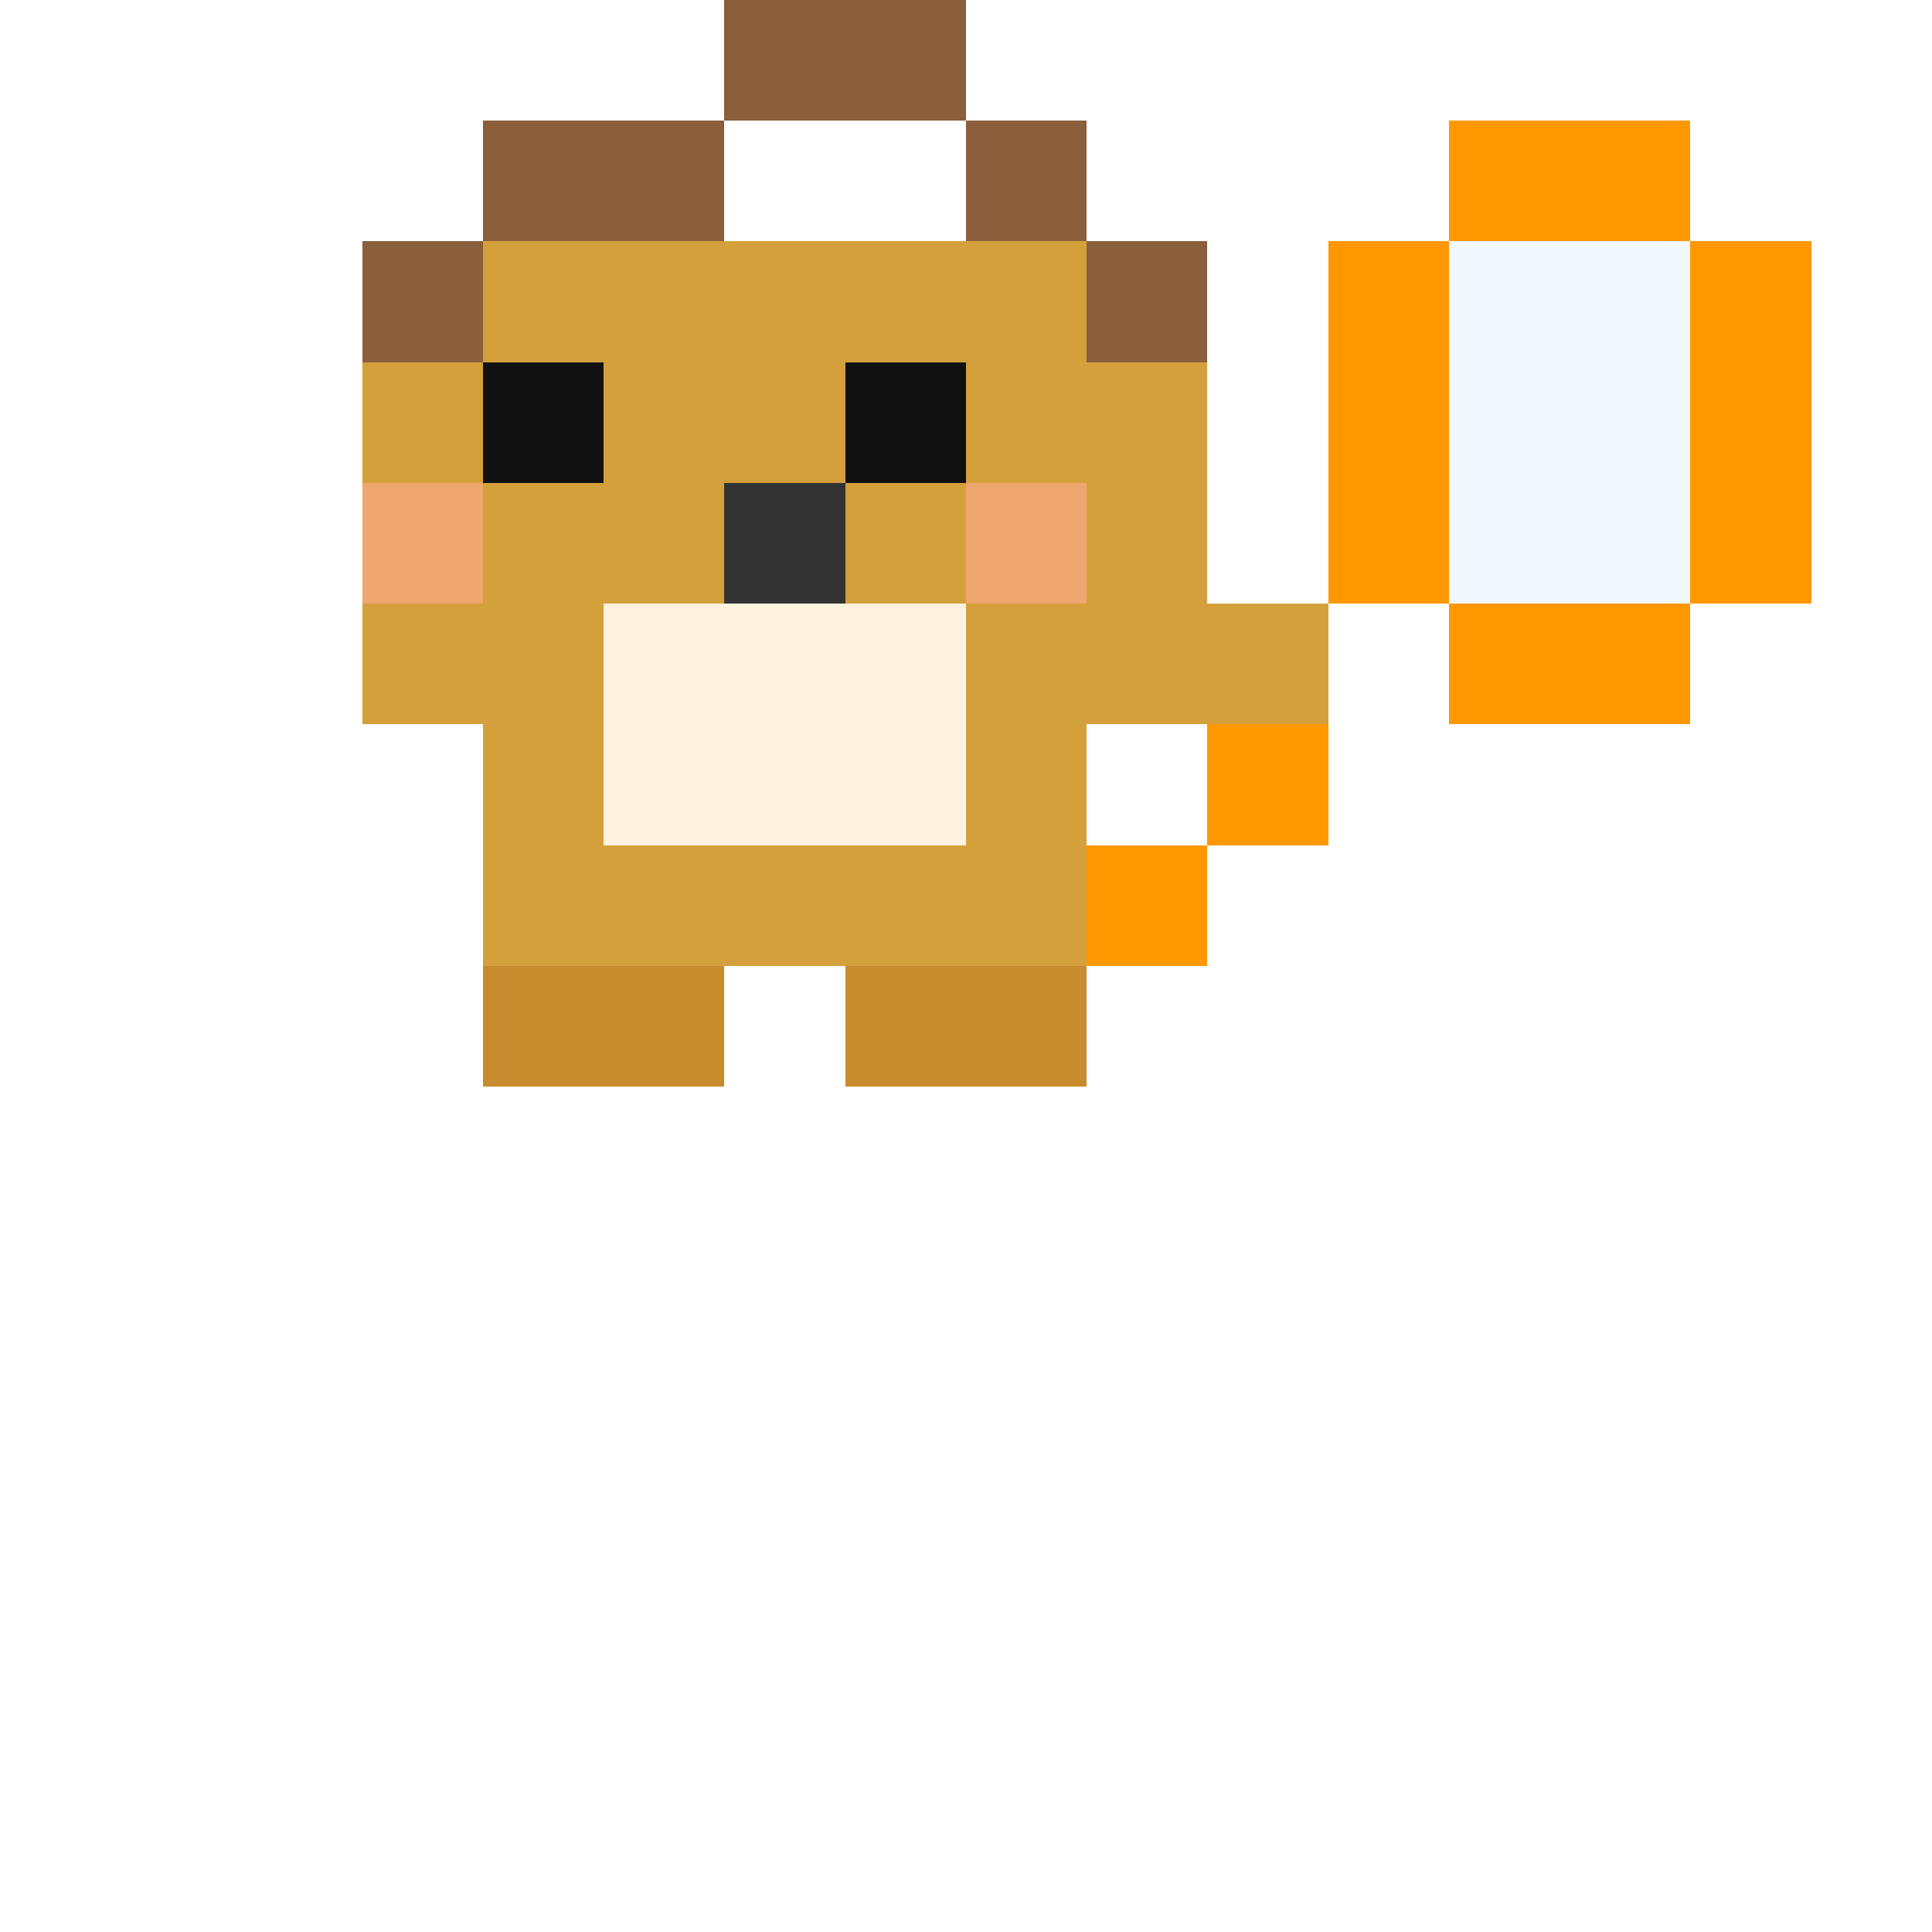
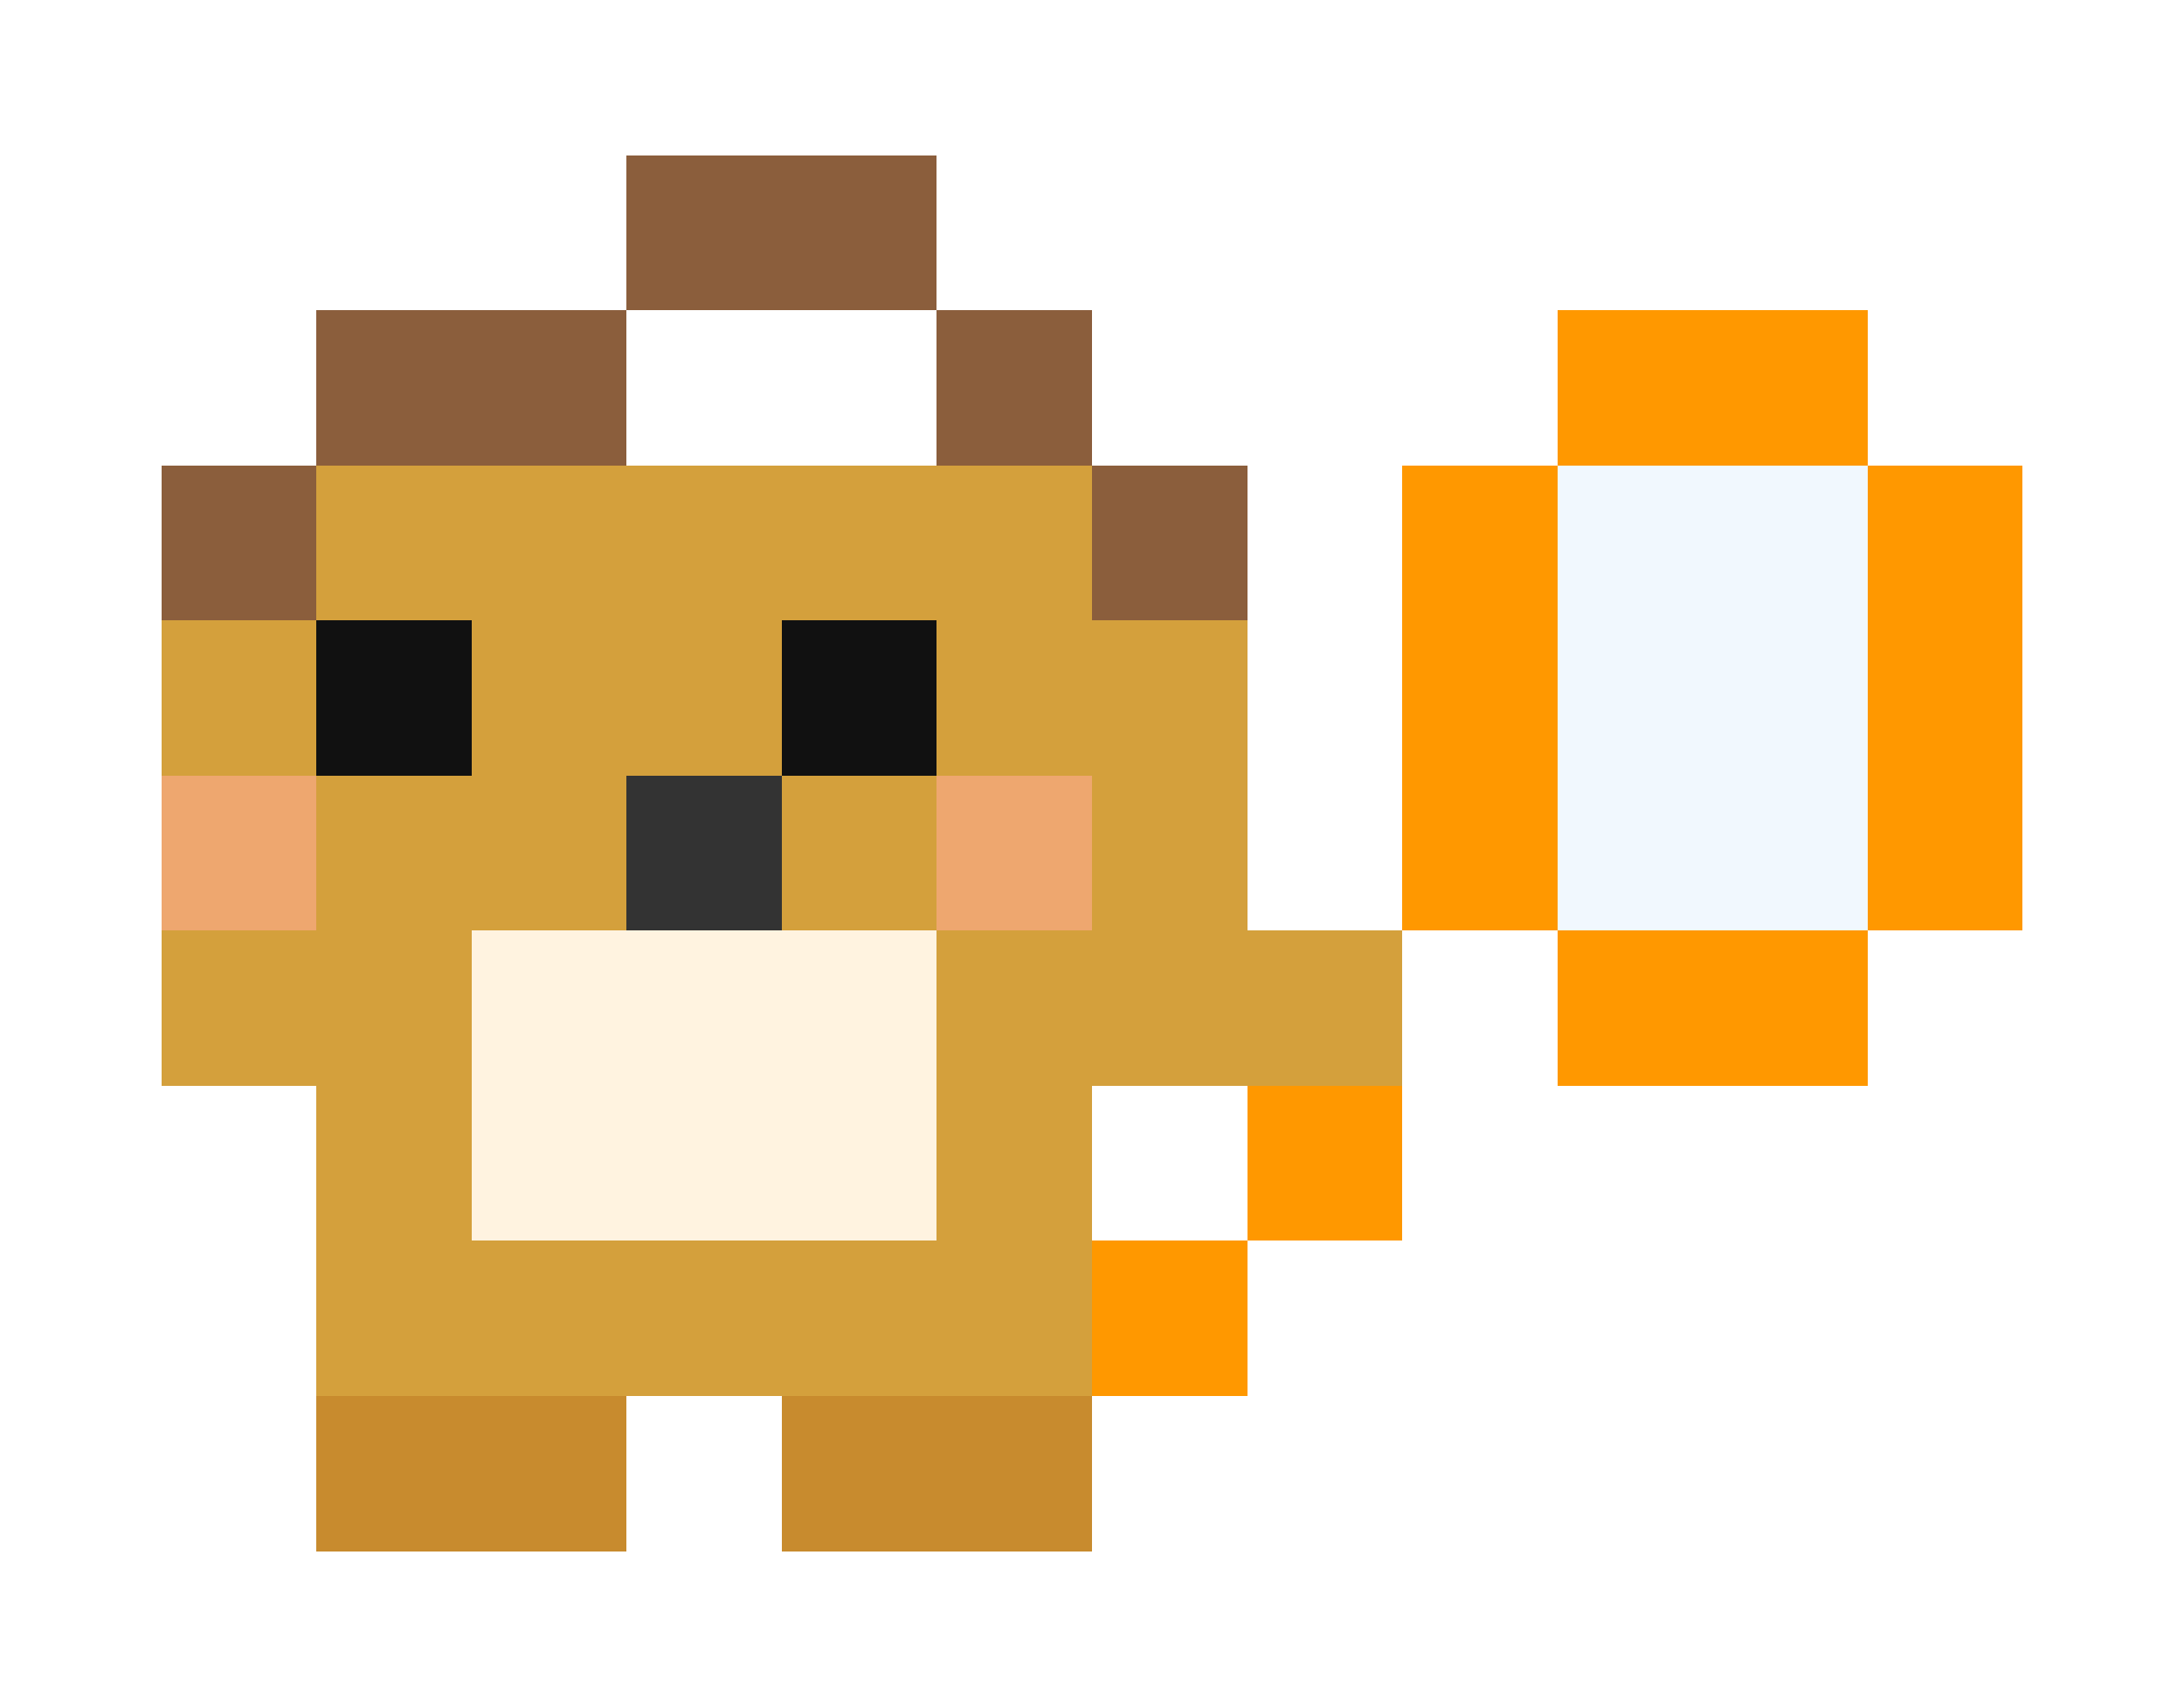
- <svg xmlns="http://www.w3.org/2000/svg" viewBox="0 0 16 16" width="32" height="32" shape-rendering="crispEdges">
+ <svg xmlns="http://www.w3.org/2000/svg" viewBox="2 -1 14 11" width="32" height="25" shape-rendering="crispEdges">
  <rect x="4" y="1" width="1" height="1" fill="#8B5E3C" />
  <rect x="6" y="0" width="1" height="1" fill="#8B5E3C" />
  <rect x="8" y="1" width="1" height="1" fill="#8B5E3C" />
  <rect x="3" y="2" width="1" height="1" fill="#8B5E3C" />
  <rect x="5" y="1" width="1" height="1" fill="#8B5E3C" />
  <rect x="7" y="0" width="1" height="1" fill="#8B5E3C" />
  <rect x="9" y="2" width="1" height="1" fill="#8B5E3C" />
  <rect x="4" y="2" width="5" height="1" fill="#D4A03C" />
  <rect x="3" y="3" width="7" height="1" fill="#D4A03C" />
  <rect x="3" y="4" width="7" height="1" fill="#D4A03C" />
  <rect x="3" y="5" width="7" height="1" fill="#D4A03C" />
  <rect x="4" y="6" width="5" height="1" fill="#D4A03C" />
  <rect x="4" y="7" width="5" height="1" fill="#D4A03C" />
  <rect x="5" y="5" width="3" height="2" fill="#FFF3E0" />
  <rect x="4" y="3" width="1" height="1" fill="#111" />
  <rect x="7" y="3" width="1" height="1" fill="#111" />
  <rect x="4" y="3" width="1" height="1" fill="#111" />
  <rect x="7" y="3" width="1" height="1" fill="#111" />
  <rect x="6" y="4" width="1" height="1" fill="#333" />
  <rect x="3" y="4" width="1" height="1" fill="#FFAB91" opacity="0.6" />
  <rect x="8" y="4" width="1" height="1" fill="#FFAB91" opacity="0.6" />
  <rect x="4" y="8" width="2" height="1" fill="#C88B2E" />
  <rect x="7" y="8" width="2" height="1" fill="#C88B2E" />
  <rect x="11" y="2" width="1" height="1" fill="#FF9800" />
  <rect x="12" y="1" width="2" height="1" fill="#FF9800" />
  <rect x="14" y="2" width="1" height="1" fill="#FF9800" />
  <rect x="14" y="3" width="1" height="1" fill="#FF9800" />
  <rect x="14" y="4" width="1" height="1" fill="#FF9800" />
  <rect x="12" y="5" width="2" height="1" fill="#FF9800" />
  <rect x="11" y="3" width="1" height="1" fill="#FF9800" />
  <rect x="11" y="4" width="1" height="1" fill="#FF9800" />
  <rect x="12" y="2" width="2" height="3" fill="#E3F2FD" opacity="0.5" />
  <rect x="10" y="6" width="1" height="1" fill="#FF9800" />
  <rect x="9" y="7" width="1" height="1" fill="#FF9800" />
  <rect x="9" y="5" width="2" height="1" fill="#D4A03C" />
</svg>
